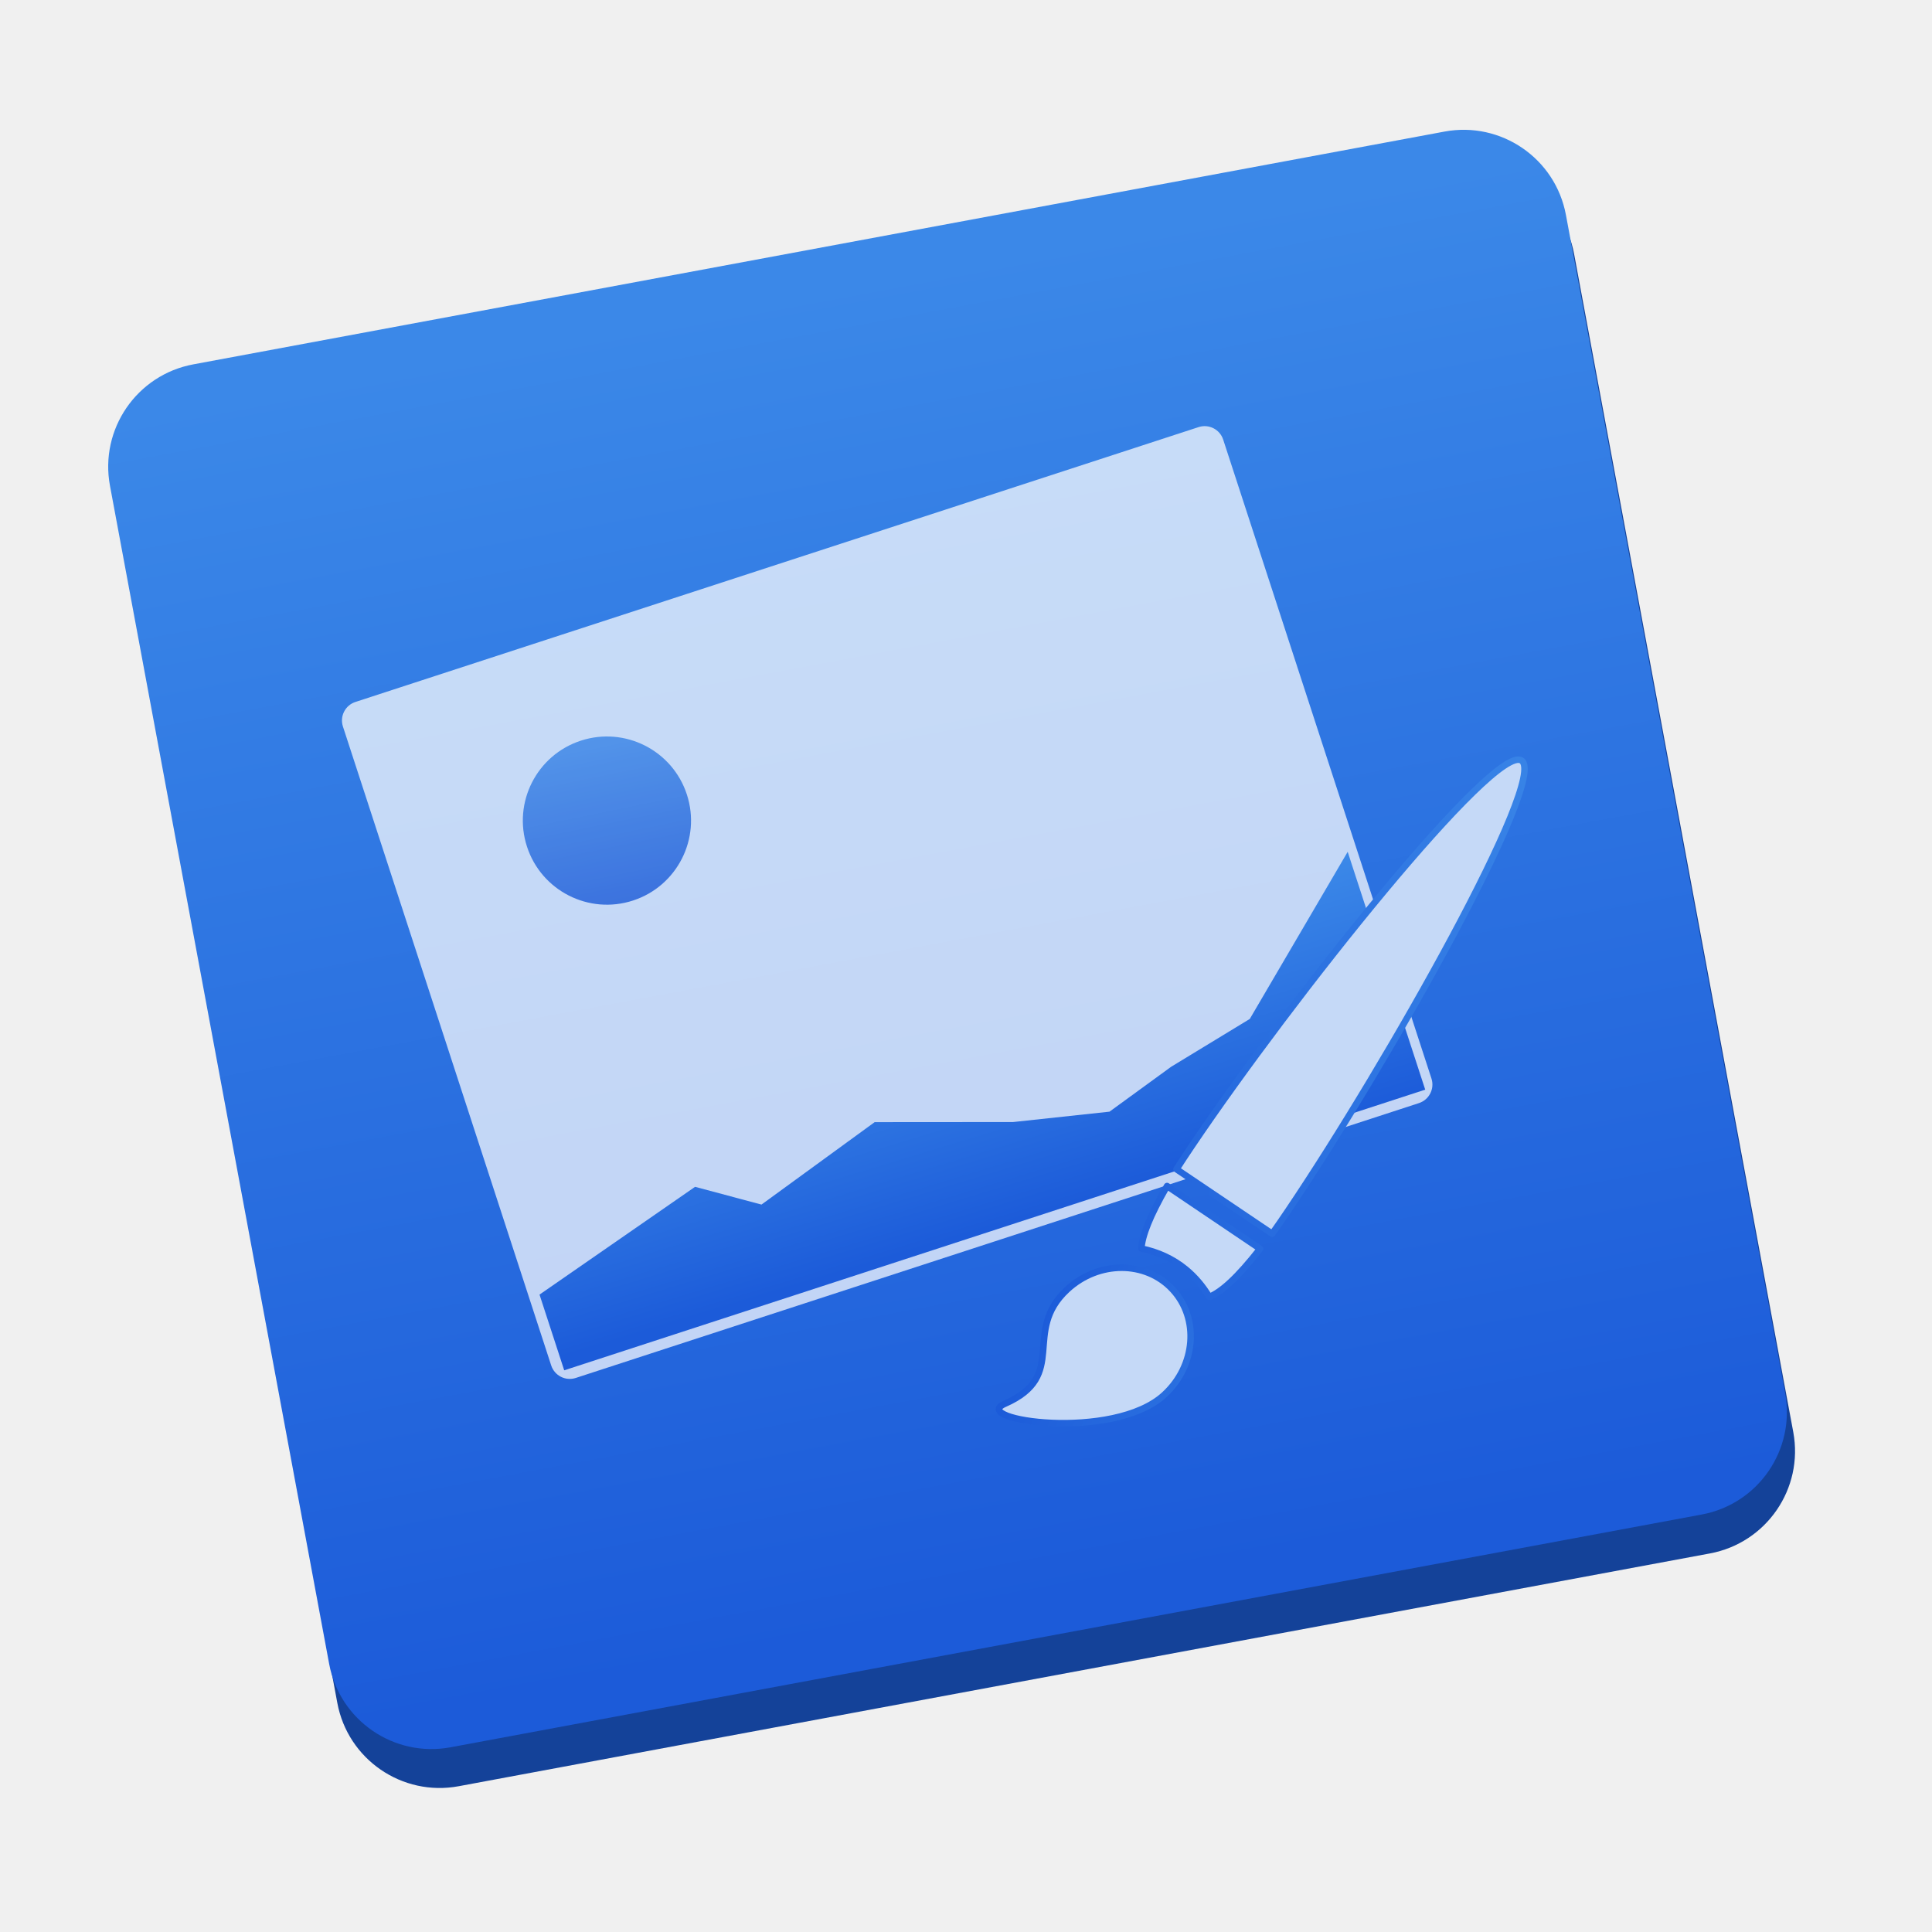
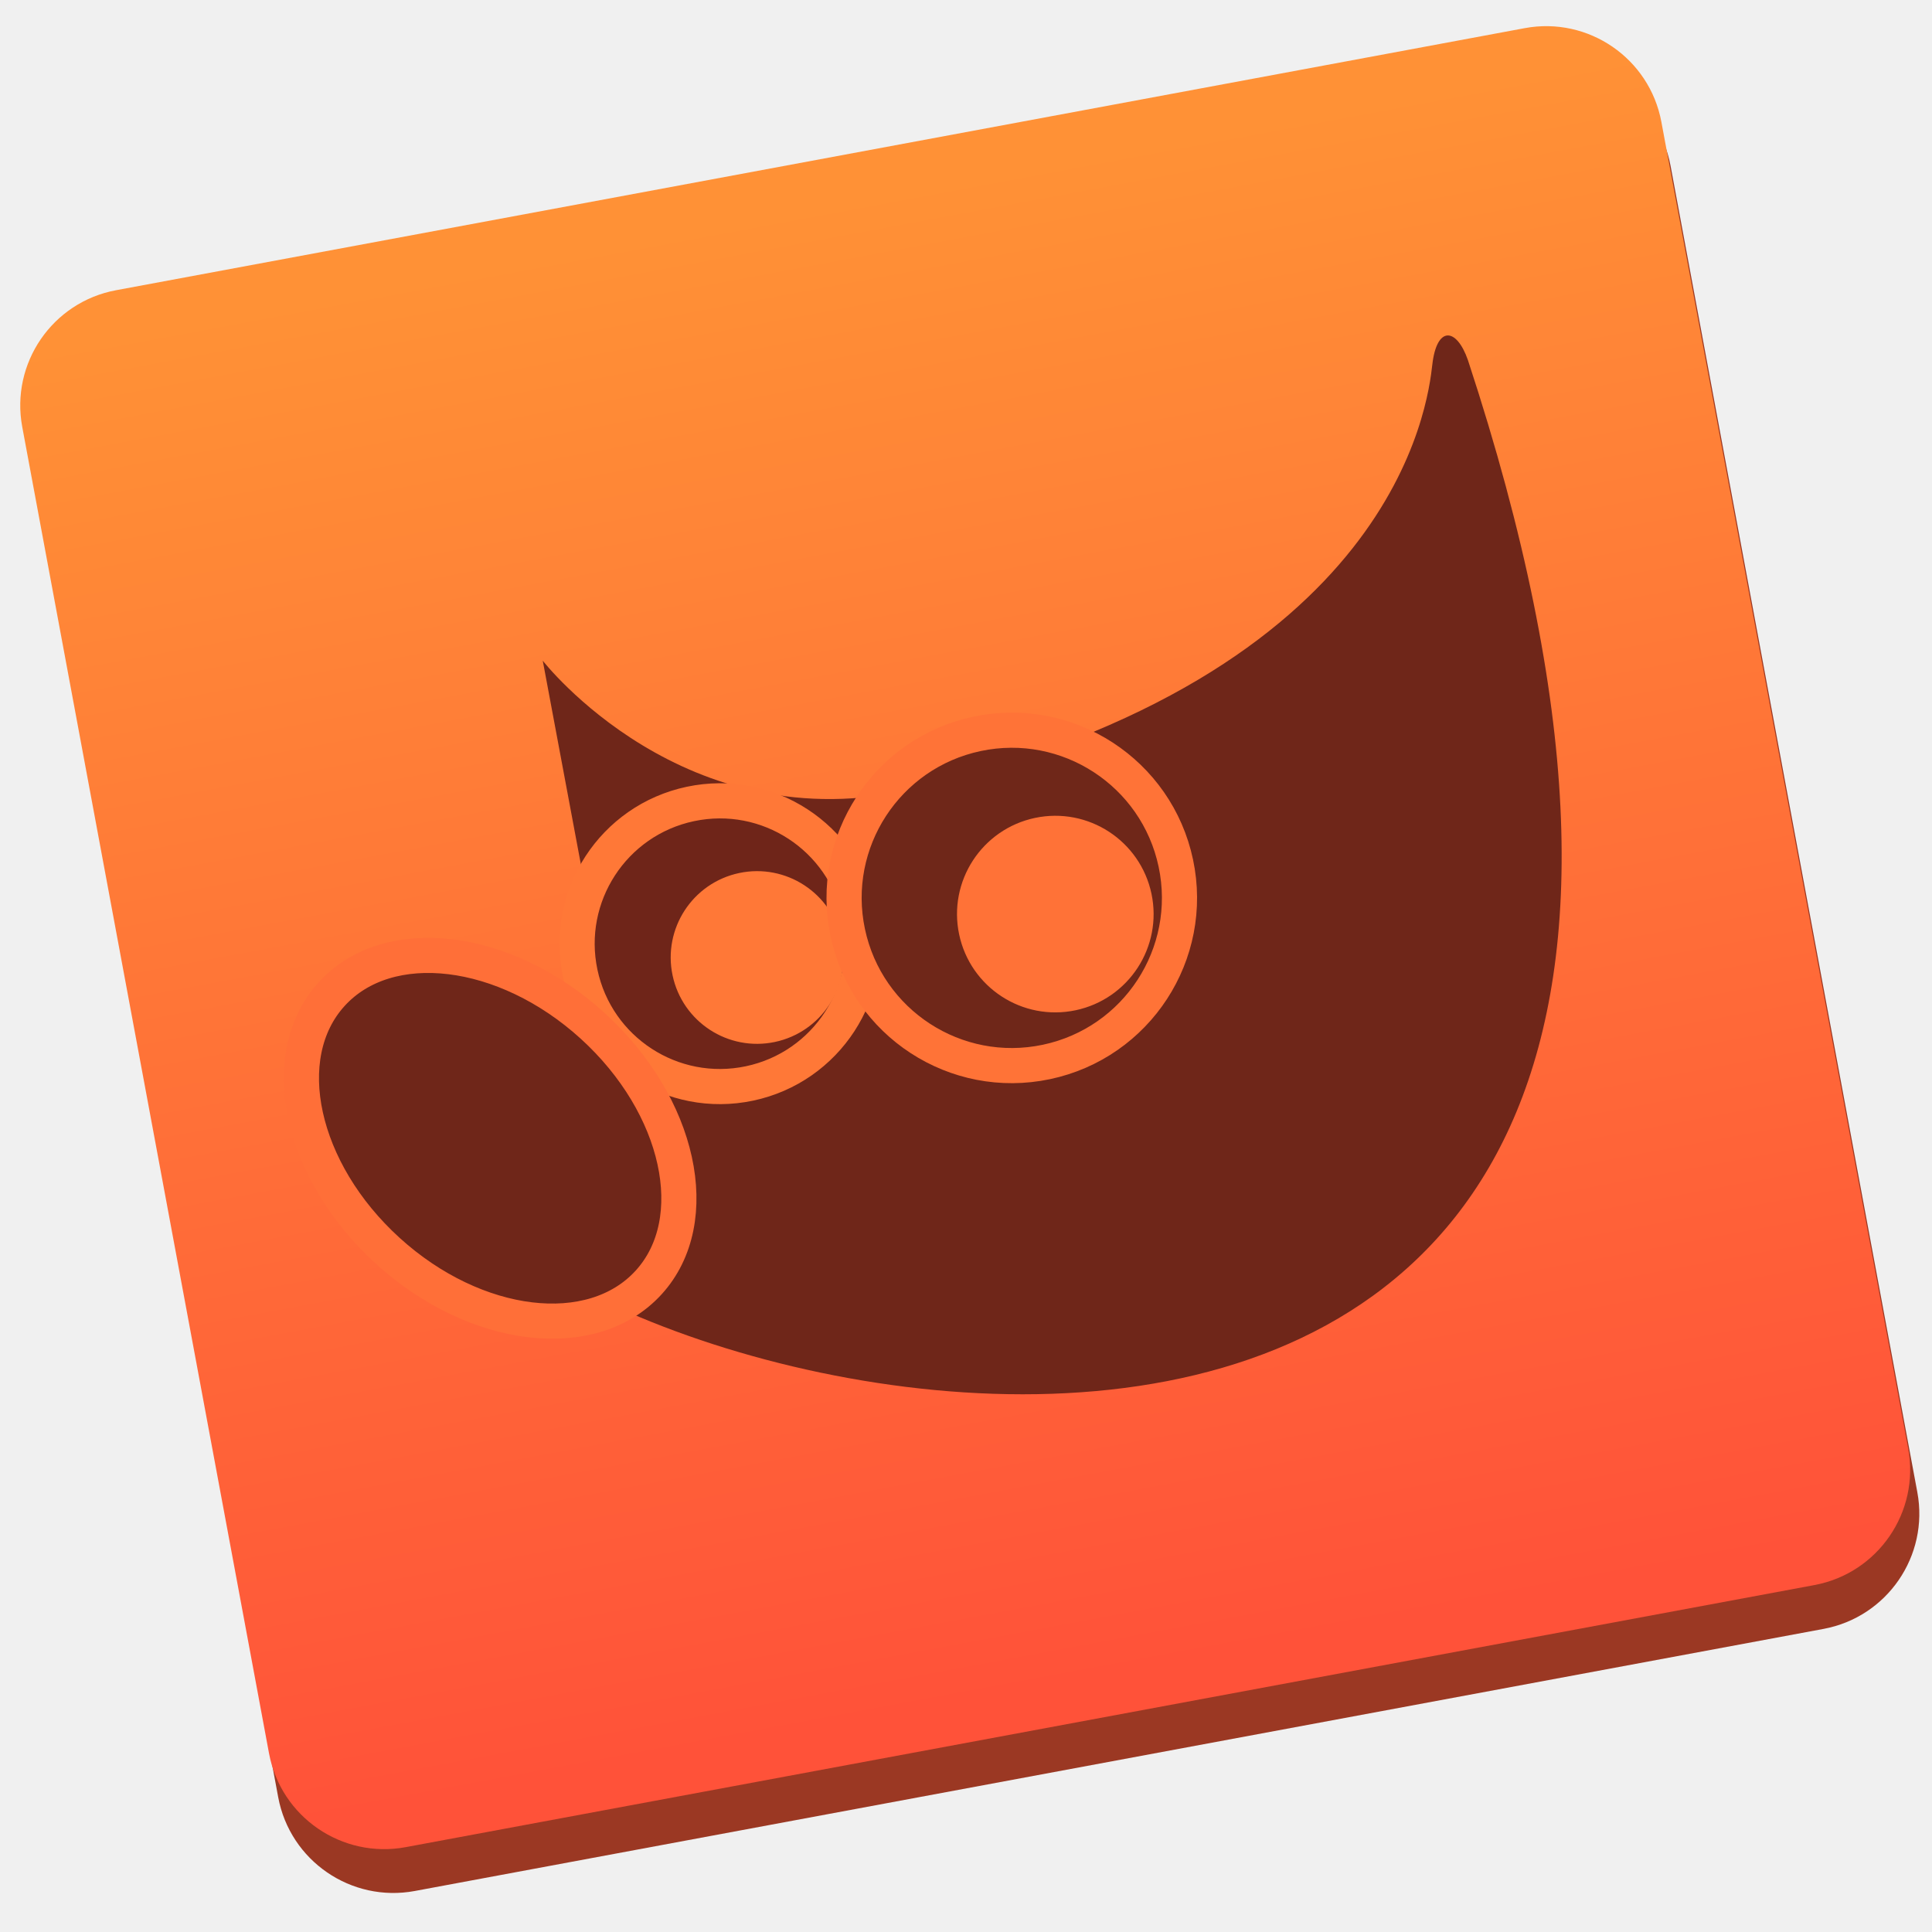
- <svg xmlns="http://www.w3.org/2000/svg" xmlns:xlink="http://www.w3.org/1999/xlink" width="48" height="48" id="svg5453" version="1.1">
+ <svg xmlns="http://www.w3.org/2000/svg" xmlns:ns2="http://www.openswatchbook.org/uri/2009/osb" xmlns:xlink="http://www.w3.org/1999/xlink" width="48" height="48" id="svg5453" version="1.1">
  <defs id="defs5455">
-     <linearGradient id="linearGradient4226">
-       <stop id="stop4228" offset="0" style="stop-color:#1c5bd9;stop-opacity:1" />
-       <stop id="stop4230" offset="1" style="stop-color:#3b88e8;stop-opacity:1" />
-     </linearGradient>
    <linearGradient id="linearGradient5002">
      <stop id="stop5004" offset="0" style="stop-color:#2e5d89;stop-opacity:1" />
      <stop id="stop5006" offset="1" style="stop-color:#1b92f4;stop-opacity:1" />
    </linearGradient>
    <linearGradient id="linearGradient4328">
      <stop style="stop-color:#bec900;stop-opacity:1" offset="0" id="stop4330" />
      <stop id="stop4332" offset="0.312" style="stop-color:#9ec80a;stop-opacity:1" />
      <stop style="stop-color:#71b93d;stop-opacity:1" offset="0.562" id="stop4334" />
      <stop id="stop4336" offset="0.75" style="stop-color:#35a48f;stop-opacity:1" />
      <stop style="stop-color:#018fca;stop-opacity:1" offset="1" id="stop4338-3" />
    </linearGradient>
    <linearGradient id="linearGradient4316">
      <stop id="stop4318" offset="0" style="stop-color:#c1cc00;stop-opacity:1" />
      <stop style="stop-color:#dfcd00;stop-opacity:1" offset="0.312" id="stop4320" />
      <stop id="stop4322" offset="0.562" style="stop-color:#f0cc00;stop-opacity:1" />
      <stop style="stop-color:#fd8c08;stop-opacity:1" offset="0.75" id="stop4324" />
      <stop id="stop4326" offset="1" style="stop-color:#f25c13;stop-opacity:1" />
    </linearGradient>
    <linearGradient id="linearGradient4300">
      <stop style="stop-color:#e51561;stop-opacity:1" offset="0" id="stop4302" />
      <stop id="stop4304-4" offset="0.312" style="stop-color:#e4156c;stop-opacity:1" />
      <stop style="stop-color:#e71e2c;stop-opacity:1" offset="0.562" id="stop4306" />
      <stop id="stop4308" offset="0.75" style="stop-color:#e8301e;stop-opacity:1" />
      <stop style="stop-color:#e6320e;stop-opacity:1" offset="1" id="stop4310-7" />
    </linearGradient>
    <linearGradient id="linearGradient4288">
      <stop id="stop4290" offset="0" style="stop-color:#e81877;stop-opacity:1" />
      <stop style="stop-color:#dd1d8c;stop-opacity:1" offset="0.312" id="stop4294" />
      <stop id="stop4296" offset="0.562" style="stop-color:#6d57b1;stop-opacity:1" />
      <stop style="stop-color:#2a78c1;stop-opacity:1" offset="0.75" id="stop4298-8" />
      <stop id="stop4292" offset="1" style="stop-color:#018dcb;stop-opacity:1" />
    </linearGradient>
    <linearGradient id="linearGradient4271">
      <stop style="stop-color:#2a2c2f;stop-opacity:1" offset="0" id="stop4273" />
      <stop style="stop-color:#424649;stop-opacity:1" offset="1" id="stop4275-9" />
    </linearGradient>
    <clipPath clipPathUnits="userSpaceOnUse" id="clipPath4528">
      <rect ry="16" y="8" x="8" height="32" width="32" id="rect4530" style="opacity:1;fill:url(#linearGradient4532);fill-opacity:1;stroke:none;stroke-width:2.8;stroke-miterlimit:4;stroke-dasharray:none;stroke-opacity:0.55" />
    </clipPath>
    <linearGradient xlink:href="#linearGradient4271" id="linearGradient4532" gradientUnits="userSpaceOnUse" gradientTransform="matrix(0.8,0,0,0.8,-302.8571,-395.0384)" x1="409.571" y1="543.798" x2="409.571" y2="503.798" />
    <clipPath clipPathUnits="userSpaceOnUse" id="clipPath4534">
      <rect ry="16" y="8" x="8" height="32" width="32" id="rect4536" style="opacity:1;fill:url(#linearGradient4532);fill-opacity:1;stroke:none;stroke-width:2.8;stroke-miterlimit:4;stroke-dasharray:none;stroke-opacity:0.55" />
    </clipPath>
    <clipPath clipPathUnits="userSpaceOnUse" id="clipPath4544">
      <rect ry="16" y="507.798" x="392.571" height="32" width="32" id="rect4546" style="opacity:1;fill:url(#linearGradient4548);fill-opacity:1;stroke:none;stroke-width:2.8;stroke-miterlimit:4;stroke-dasharray:none;stroke-opacity:0.55" />
    </clipPath>
    <linearGradient xlink:href="#linearGradient4271" id="linearGradient4548" gradientUnits="userSpaceOnUse" gradientTransform="matrix(0.8,0,0,0.8,81.71431,104.7596)" x1="409.571" y1="543.798" x2="409.571" y2="503.798" />
    <clipPath clipPathUnits="userSpaceOnUse" id="clipPath4550">
      <rect ry="16" y="507.798" x="392.571" height="32" width="32" id="rect4552" style="opacity:1;fill:url(#linearGradient4548);fill-opacity:1;stroke:none;stroke-width:2.8;stroke-miterlimit:4;stroke-dasharray:none;stroke-opacity:0.55" />
    </clipPath>
    <clipPath clipPathUnits="userSpaceOnUse" id="clipPath4562">
      <rect ry="16" y="507.798" x="392.571" height="32" width="32" id="rect4564" style="opacity:1;fill:url(#linearGradient4548);fill-opacity:1;stroke:none;stroke-width:2.8;stroke-miterlimit:4;stroke-dasharray:none;stroke-opacity:0.55" />
    </clipPath>
    <clipPath clipPathUnits="userSpaceOnUse" id="clipPath4568">
      <rect ry="16" y="507.798" x="392.571" height="32" width="32" id="rect4570" style="opacity:1;fill:url(#linearGradient4548);fill-opacity:1;stroke:none;stroke-width:2.8;stroke-miterlimit:4;stroke-dasharray:none;stroke-opacity:0.55" />
    </clipPath>
    <clipPath clipPathUnits="userSpaceOnUse" id="clipPath4578">
      <rect ry="16" y="507.798" x="392.571" height="32" width="32" id="rect4580" style="opacity:1;fill:url(#linearGradient4548);fill-opacity:1;stroke:none;stroke-width:2.8;stroke-miterlimit:4;stroke-dasharray:none;stroke-opacity:0.55" />
    </clipPath>
    <clipPath clipPathUnits="userSpaceOnUse" id="clipPath4584">
      <rect ry="16" y="507.798" x="392.571" height="32" width="32" id="rect4586" style="opacity:1;fill:url(#linearGradient4548);fill-opacity:1;stroke:none;stroke-width:2.8;stroke-miterlimit:4;stroke-dasharray:none;stroke-opacity:0.55" />
    </clipPath>
    <linearGradient id="linearGradient4303">
      <stop style="stop-color:#989a9b;stop-opacity:1" offset="0" id="stop4305" />
      <stop style="stop-color:#f6f6f7;stop-opacity:1" offset="1" id="stop4307" />
    </linearGradient>
    <linearGradient gradientUnits="userSpaceOnUse" y2="8" x2="24" y1="24" x1="8" id="linearGradient4415" xlink:href="#linearGradient4288" />
    <linearGradient gradientTransform="matrix(1,0,0,-1,384.5714,547.798)" y2="8" x2="24" y1="24" x1="8" gradientUnits="userSpaceOnUse" id="linearGradient4417" xlink:href="#linearGradient4300" />
    <linearGradient gradientTransform="matrix(-1,0,0,1,432.5714,499.798)" y2="8" x2="24" y1="24" x1="8" gradientUnits="userSpaceOnUse" id="linearGradient4419" xlink:href="#linearGradient4328" />
    <linearGradient y2="8" x2="24" y1="24" x1="8" gradientTransform="matrix(-1,0,0,-1,432.5714,547.798)" gradientUnits="userSpaceOnUse" id="linearGradient4421" xlink:href="#linearGradient4316" />
    <linearGradient gradientTransform="matrix(0.3499998,0,0,0.3499998,265.5715,-707.1272)" y2="503.798" x2="409.571" y1="543.798" x1="409.571" gradientUnits="userSpaceOnUse" id="linearGradient4423" xlink:href="#linearGradient4271" />
    <clipPath id="clipPath4528-1" clipPathUnits="userSpaceOnUse">
      <rect style="opacity:1;fill:url(#linearGradient4532);fill-opacity:1;stroke:none;stroke-width:2.8;stroke-miterlimit:4;stroke-dasharray:none;stroke-opacity:0.55" id="rect4530-7" width="32" height="32" x="8" y="8" ry="16" />
    </clipPath>
    <clipPath id="clipPath4534-1" clipPathUnits="userSpaceOnUse">
      <rect style="opacity:1;fill:url(#linearGradient4532);fill-opacity:1;stroke:none;stroke-width:2.8;stroke-miterlimit:4;stroke-dasharray:none;stroke-opacity:0.55" id="rect4536-8" width="32" height="32" x="8" y="8" ry="16" />
    </clipPath>
    <clipPath id="clipPath4544-1" clipPathUnits="userSpaceOnUse">
      <rect style="opacity:1;fill:url(#linearGradient4548);fill-opacity:1;stroke:none;stroke-width:2.8;stroke-miterlimit:4;stroke-dasharray:none;stroke-opacity:0.55" id="rect4546-1" width="32" height="32" x="392.571" y="507.798" ry="16" />
    </clipPath>
    <clipPath id="clipPath4550-4" clipPathUnits="userSpaceOnUse">
      <rect style="opacity:1;fill:url(#linearGradient4548);fill-opacity:1;stroke:none;stroke-width:2.8;stroke-miterlimit:4;stroke-dasharray:none;stroke-opacity:0.55" id="rect4552-1" width="32" height="32" x="392.571" y="507.798" ry="16" />
    </clipPath>
    <clipPath id="clipPath4562-8" clipPathUnits="userSpaceOnUse">
      <rect style="opacity:1;fill:url(#linearGradient4548);fill-opacity:1;stroke:none;stroke-width:2.8;stroke-miterlimit:4;stroke-dasharray:none;stroke-opacity:0.55" id="rect4564-8" width="32" height="32" x="392.571" y="507.798" ry="16" />
    </clipPath>
    <clipPath id="clipPath4568-4" clipPathUnits="userSpaceOnUse">
      <rect style="opacity:1;fill:url(#linearGradient4548);fill-opacity:1;stroke:none;stroke-width:2.8;stroke-miterlimit:4;stroke-dasharray:none;stroke-opacity:0.55" id="rect4570-1" width="32" height="32" x="392.571" y="507.798" ry="16" />
    </clipPath>
    <clipPath id="clipPath4578-8" clipPathUnits="userSpaceOnUse">
      <rect style="opacity:1;fill:url(#linearGradient4548);fill-opacity:1;stroke:none;stroke-width:2.8;stroke-miterlimit:4;stroke-dasharray:none;stroke-opacity:0.55" id="rect4580-7" width="32" height="32" x="392.571" y="507.798" ry="16" />
    </clipPath>
    <clipPath id="clipPath4584-9" clipPathUnits="userSpaceOnUse">
      <rect style="opacity:1;fill:url(#linearGradient4548);fill-opacity:1;stroke:none;stroke-width:2.8;stroke-miterlimit:4;stroke-dasharray:none;stroke-opacity:0.55" id="rect4586-2" width="32" height="32" x="392.571" y="507.798" ry="16" />
    </clipPath>
    <linearGradient gradientTransform="matrix(2,0,0,2,-408.5714,-523.798)" gradientUnits="userSpaceOnUse" y2="522.798" x2="408.571" y1="524.798" x1="408.571" id="linearGradient4472" xlink:href="#linearGradient4303" />
    <clipPath id="clipPath4528-8" clipPathUnits="userSpaceOnUse">
      <rect style="opacity:1;fill:url(#linearGradient4532);fill-opacity:1;stroke:none;stroke-width:2.8;stroke-miterlimit:4;stroke-dasharray:none;stroke-opacity:0.55" id="rect4530-3" width="32" height="32" x="8" y="8" ry="16" />
    </clipPath>
    <clipPath id="clipPath4534-4" clipPathUnits="userSpaceOnUse">
      <rect style="opacity:1;fill:url(#linearGradient4532);fill-opacity:1;stroke:none;stroke-width:2.8;stroke-miterlimit:4;stroke-dasharray:none;stroke-opacity:0.55" id="rect4536-2" width="32" height="32" x="8" y="8" ry="16" />
    </clipPath>
    <clipPath id="clipPath4544-18" clipPathUnits="userSpaceOnUse">
      <rect style="opacity:1;fill:url(#linearGradient4548);fill-opacity:1;stroke:none;stroke-width:2.8;stroke-miterlimit:4;stroke-dasharray:none;stroke-opacity:0.55" id="rect4546-5" width="32" height="32" x="392.571" y="507.798" ry="16" />
    </clipPath>
    <clipPath id="clipPath4550-3" clipPathUnits="userSpaceOnUse">
      <rect style="opacity:1;fill:url(#linearGradient4548);fill-opacity:1;stroke:none;stroke-width:2.8;stroke-miterlimit:4;stroke-dasharray:none;stroke-opacity:0.55" id="rect4552-4" width="32" height="32" x="392.571" y="507.798" ry="16" />
    </clipPath>
    <clipPath id="clipPath4562-1" clipPathUnits="userSpaceOnUse">
      <rect style="opacity:1;fill:url(#linearGradient4548);fill-opacity:1;stroke:none;stroke-width:2.8;stroke-miterlimit:4;stroke-dasharray:none;stroke-opacity:0.55" id="rect4564-3" width="32" height="32" x="392.571" y="507.798" ry="16" />
    </clipPath>
    <clipPath id="clipPath4568-1" clipPathUnits="userSpaceOnUse">
      <rect style="opacity:1;fill:url(#linearGradient4548);fill-opacity:1;stroke:none;stroke-width:2.8;stroke-miterlimit:4;stroke-dasharray:none;stroke-opacity:0.55" id="rect4570-4" width="32" height="32" x="392.571" y="507.798" ry="16" />
    </clipPath>
    <clipPath id="clipPath4578-5" clipPathUnits="userSpaceOnUse">
      <rect style="opacity:1;fill:url(#linearGradient4548);fill-opacity:1;stroke:none;stroke-width:2.8;stroke-miterlimit:4;stroke-dasharray:none;stroke-opacity:0.55" id="rect4580-5" width="32" height="32" x="392.571" y="507.798" ry="16" />
    </clipPath>
    <clipPath id="clipPath4584-0" clipPathUnits="userSpaceOnUse">
      <rect style="opacity:1;fill:url(#linearGradient4548);fill-opacity:1;stroke:none;stroke-width:2.8;stroke-miterlimit:4;stroke-dasharray:none;stroke-opacity:0.55" id="rect4586-4" width="32" height="32" x="392.571" y="507.798" ry="16" />
    </clipPath>
    <clipPath clipPathUnits="userSpaceOnUse" id="clipPath4528-1-9">
      <rect ry="16" y="8" x="8" height="32" width="32" id="rect4530-7-8" style="opacity:1;fill:url(#linearGradient4532);fill-opacity:1;stroke:none;stroke-width:2.8;stroke-miterlimit:4;stroke-dasharray:none;stroke-opacity:0.55" />
    </clipPath>
    <clipPath clipPathUnits="userSpaceOnUse" id="clipPath4534-1-8">
      <rect ry="16" y="8" x="8" height="32" width="32" id="rect4536-8-3" style="opacity:1;fill:url(#linearGradient4532);fill-opacity:1;stroke:none;stroke-width:2.8;stroke-miterlimit:4;stroke-dasharray:none;stroke-opacity:0.55" />
    </clipPath>
    <clipPath clipPathUnits="userSpaceOnUse" id="clipPath4544-1-1">
      <rect ry="16" y="507.798" x="392.571" height="32" width="32" id="rect4546-1-0" style="opacity:1;fill:url(#linearGradient4548);fill-opacity:1;stroke:none;stroke-width:2.8;stroke-miterlimit:4;stroke-dasharray:none;stroke-opacity:0.55" />
    </clipPath>
    <clipPath clipPathUnits="userSpaceOnUse" id="clipPath4550-4-2">
      <rect ry="16" y="507.798" x="392.571" height="32" width="32" id="rect4552-1-3" style="opacity:1;fill:url(#linearGradient4548);fill-opacity:1;stroke:none;stroke-width:2.8;stroke-miterlimit:4;stroke-dasharray:none;stroke-opacity:0.55" />
    </clipPath>
    <clipPath clipPathUnits="userSpaceOnUse" id="clipPath4562-8-2">
      <rect ry="16" y="507.798" x="392.571" height="32" width="32" id="rect4564-8-0" style="opacity:1;fill:url(#linearGradient4548);fill-opacity:1;stroke:none;stroke-width:2.8;stroke-miterlimit:4;stroke-dasharray:none;stroke-opacity:0.55" />
    </clipPath>
    <clipPath clipPathUnits="userSpaceOnUse" id="clipPath4568-4-0">
      <rect ry="16" y="507.798" x="392.571" height="32" width="32" id="rect4570-1-3" style="opacity:1;fill:url(#linearGradient4548);fill-opacity:1;stroke:none;stroke-width:2.8;stroke-miterlimit:4;stroke-dasharray:none;stroke-opacity:0.55" />
    </clipPath>
    <clipPath clipPathUnits="userSpaceOnUse" id="clipPath4578-8-9">
      <rect ry="16" y="507.798" x="392.571" height="32" width="32" id="rect4580-7-3" style="opacity:1;fill:url(#linearGradient4548);fill-opacity:1;stroke:none;stroke-width:2.8;stroke-miterlimit:4;stroke-dasharray:none;stroke-opacity:0.55" />
    </clipPath>
    <clipPath clipPathUnits="userSpaceOnUse" id="clipPath4584-9-8">
      <rect ry="16" y="507.798" x="392.571" height="32" width="32" id="rect4586-2-1" style="opacity:1;fill:url(#linearGradient4548);fill-opacity:1;stroke:none;stroke-width:2.8;stroke-miterlimit:4;stroke-dasharray:none;stroke-opacity:0.55" />
    </clipPath>
    <linearGradient gradientTransform="matrix(1.181818,0,0,1.181818,-74.28571,-95.73208)" xlink:href="#linearGradient5002" id="linearGradient4352-93" gradientUnits="userSpaceOnUse" x1="400.571" y1="512.798" x2="415.571" y2="527.798" />
    <linearGradient gradientTransform="translate(79,3.656239)" xlink:href="#linearGradient5002" id="linearGradient4352-6" gradientUnits="userSpaceOnUse" x1="400.571" y1="512.798" x2="415.571" y2="527.798" />
    <linearGradient y2="527.798" x2="415.571" y1="512.798" x1="400.571" gradientUnits="userSpaceOnUse" id="linearGradient4352-5" xlink:href="#linearGradient5002" gradientTransform="matrix(1.181818,0,0,1.181818,6.714285,-89.23598)" />
    <linearGradient y2="527.798" x2="415.571" y1="512.798" x1="400.571" gradientUnits="userSpaceOnUse" id="linearGradient4352-9" xlink:href="#linearGradient5002" gradientTransform="matrix(1.181818,0,0,1.181818,3.714275,-96.23596)" />
    <clipPath id="clipPath4528-80" clipPathUnits="userSpaceOnUse">
      <rect style="opacity:1;fill:url(#linearGradient4532);fill-opacity:1;stroke:none;stroke-width:2.8;stroke-miterlimit:4;stroke-dasharray:none;stroke-opacity:0.55" id="rect4530-76" width="32" height="32" x="8" y="8" ry="16" />
    </clipPath>
    <clipPath id="clipPath4534-17" clipPathUnits="userSpaceOnUse">
      <rect style="opacity:1;fill:url(#linearGradient4532);fill-opacity:1;stroke:none;stroke-width:2.8;stroke-miterlimit:4;stroke-dasharray:none;stroke-opacity:0.55" id="rect4536-3" width="32" height="32" x="8" y="8" ry="16" />
    </clipPath>
    <clipPath id="clipPath4544-4" clipPathUnits="userSpaceOnUse">
      <rect style="opacity:1;fill:url(#linearGradient4548);fill-opacity:1;stroke:none;stroke-width:2.8;stroke-miterlimit:4;stroke-dasharray:none;stroke-opacity:0.55" id="rect4546-6" width="32" height="32" x="392.571" y="507.798" ry="16" />
    </clipPath>
    <clipPath id="clipPath4550-0" clipPathUnits="userSpaceOnUse">
      <rect style="opacity:1;fill:url(#linearGradient4548);fill-opacity:1;stroke:none;stroke-width:2.8;stroke-miterlimit:4;stroke-dasharray:none;stroke-opacity:0.55" id="rect4552-8" width="32" height="32" x="392.571" y="507.798" ry="16" />
    </clipPath>
    <clipPath id="clipPath4562-80" clipPathUnits="userSpaceOnUse">
      <rect style="opacity:1;fill:url(#linearGradient4548);fill-opacity:1;stroke:none;stroke-width:2.8;stroke-miterlimit:4;stroke-dasharray:none;stroke-opacity:0.55" id="rect4564-5" width="32" height="32" x="392.571" y="507.798" ry="16" />
    </clipPath>
    <clipPath id="clipPath4568-9" clipPathUnits="userSpaceOnUse">
      <rect style="opacity:1;fill:url(#linearGradient4548);fill-opacity:1;stroke:none;stroke-width:2.8;stroke-miterlimit:4;stroke-dasharray:none;stroke-opacity:0.55" id="rect4570-3" width="32" height="32" x="392.571" y="507.798" ry="16" />
    </clipPath>
    <clipPath id="clipPath4578-0" clipPathUnits="userSpaceOnUse">
      <rect style="opacity:1;fill:url(#linearGradient4548);fill-opacity:1;stroke:none;stroke-width:2.8;stroke-miterlimit:4;stroke-dasharray:none;stroke-opacity:0.55" id="rect4580-77" width="32" height="32" x="392.571" y="507.798" ry="16" />
    </clipPath>
    <clipPath id="clipPath4584-1" clipPathUnits="userSpaceOnUse">
      <rect style="opacity:1;fill:url(#linearGradient4548);fill-opacity:1;stroke:none;stroke-width:2.8;stroke-miterlimit:4;stroke-dasharray:none;stroke-opacity:0.55" id="rect4586-5" width="32" height="32" x="392.571" y="507.798" ry="16" />
    </clipPath>
    <clipPath clipPathUnits="userSpaceOnUse" id="clipPath4528-1-4">
      <rect ry="16" y="8" x="8" height="32" width="32" id="rect4530-7-2" style="opacity:1;fill:url(#linearGradient4532);fill-opacity:1;stroke:none;stroke-width:2.8;stroke-miterlimit:4;stroke-dasharray:none;stroke-opacity:0.55" />
    </clipPath>
    <clipPath clipPathUnits="userSpaceOnUse" id="clipPath4534-1-5">
      <rect ry="16" y="8" x="8" height="32" width="32" id="rect4536-8-6" style="opacity:1;fill:url(#linearGradient4532);fill-opacity:1;stroke:none;stroke-width:2.8;stroke-miterlimit:4;stroke-dasharray:none;stroke-opacity:0.55" />
    </clipPath>
    <clipPath clipPathUnits="userSpaceOnUse" id="clipPath4544-1-6">
      <rect ry="16" y="507.798" x="392.571" height="32" width="32" id="rect4546-1-5" style="opacity:1;fill:url(#linearGradient4548);fill-opacity:1;stroke:none;stroke-width:2.8;stroke-miterlimit:4;stroke-dasharray:none;stroke-opacity:0.55" />
    </clipPath>
    <clipPath clipPathUnits="userSpaceOnUse" id="clipPath4550-4-7">
      <rect ry="16" y="507.798" x="392.571" height="32" width="32" id="rect4552-1-1" style="opacity:1;fill:url(#linearGradient4548);fill-opacity:1;stroke:none;stroke-width:2.8;stroke-miterlimit:4;stroke-dasharray:none;stroke-opacity:0.55" />
    </clipPath>
    <clipPath clipPathUnits="userSpaceOnUse" id="clipPath4562-8-5">
      <rect ry="16" y="507.798" x="392.571" height="32" width="32" id="rect4564-8-7" style="opacity:1;fill:url(#linearGradient4548);fill-opacity:1;stroke:none;stroke-width:2.8;stroke-miterlimit:4;stroke-dasharray:none;stroke-opacity:0.55" />
    </clipPath>
    <clipPath clipPathUnits="userSpaceOnUse" id="clipPath4568-4-8">
      <rect ry="16" y="507.798" x="392.571" height="32" width="32" id="rect4570-1-2" style="opacity:1;fill:url(#linearGradient4548);fill-opacity:1;stroke:none;stroke-width:2.8;stroke-miterlimit:4;stroke-dasharray:none;stroke-opacity:0.55" />
    </clipPath>
    <clipPath clipPathUnits="userSpaceOnUse" id="clipPath4578-8-8">
      <rect ry="16" y="507.798" x="392.571" height="32" width="32" id="rect4580-7-5" style="opacity:1;fill:url(#linearGradient4548);fill-opacity:1;stroke:none;stroke-width:2.8;stroke-miterlimit:4;stroke-dasharray:none;stroke-opacity:0.55" />
    </clipPath>
    <clipPath clipPathUnits="userSpaceOnUse" id="clipPath4584-9-7">
      <rect ry="16" y="507.798" x="392.571" height="32" width="32" id="rect4586-2-4" style="opacity:1;fill:url(#linearGradient4548);fill-opacity:1;stroke:none;stroke-width:2.8;stroke-miterlimit:4;stroke-dasharray:none;stroke-opacity:0.55" />
    </clipPath>
-     <linearGradient xlink:href="#linearGradient4226" id="linearGradient4981" x1="563.98" y1="276.838" x2="563.98" y2="225.619" gradientUnits="userSpaceOnUse" gradientTransform="matrix(1.081359,0,0,1.02712,12.84413,-9.14119)" />
-     <linearGradient gradientTransform="matrix(0.8577969,0,0,0.8577969,73.74821,66.33404)" xlink:href="#linearGradient4226" id="linearGradient4512" x1="542.834" y1="484.294" x2="543.255" y2="463.625" gradientUnits="userSpaceOnUse" />
-     <linearGradient xlink:href="#linearGradient4226" id="linearGradient4504" x1="516.864" y1="446.706" x2="518.544" y2="431.85" gradientUnits="userSpaceOnUse" gradientTransform="matrix(0.8577969,0,0,0.8577969,77.90853,68.27004)" />
-     <linearGradient xlink:href="#linearGradient4226" id="linearGradient4634" x1="62.456" y1="17.201" x2="513.764" y2="17.201" gradientUnits="userSpaceOnUse" />
-     <linearGradient xlink:href="#linearGradient4226" id="linearGradient4638" gradientUnits="userSpaceOnUse" x1="62.456" y1="17.201" x2="513.764" y2="17.201" gradientTransform="matrix(0.5251023,0.2074446,-0.2074446,0.5251023,938.7908,-488.6887)" />
-     <linearGradient xlink:href="#linearGradient4226" id="linearGradient4658" gradientUnits="userSpaceOnUse" x1="62.456" y1="17.201" x2="513.764" y2="17.201" />
-     <linearGradient xlink:href="#linearGradient4226" id="linearGradient4652" gradientUnits="userSpaceOnUse" x1="62.456" y1="17.201" x2="513.764" y2="17.201" />
-     <linearGradient xlink:href="#linearGradient4226" id="linearGradient4654" gradientUnits="userSpaceOnUse" x1="62.456" y1="17.201" x2="513.764" y2="17.201" gradientTransform="translate(-7.043366,7.043366)" />
+     <linearGradient xlink:href="#linearGradient4531" id="linearGradient4981" x1="563.98" y1="276.838" x2="563.98" y2="225.619" gradientUnits="userSpaceOnUse" gradientTransform="matrix(1.081359,0,0,1.02712,12.84413,-9.14119)" />
+     <linearGradient id="linearGradient4531">
+       <stop style="stop-color:#ff5239;stop-opacity:1" offset="0" id="stop4533" />
+       <stop style="stop-color:#ff9136;stop-opacity:1" offset="1" id="stop4535" />
+     </linearGradient>
+     <linearGradient id="linearGradient4207" ns2:paint="gradient">
+       <stop style="stop-color:#3498db;stop-opacity:1;" offset="0" id="stop3371" />
+       <stop style="stop-color:#3498db;stop-opacity:0;" offset="1" id="stop3373" />
+     </linearGradient>
  </defs>
  <g id="layer1" transform="translate(-384.5714,-499.798)">
    <g id="layer1-6" transform="translate(-96.07575,65.64553)">
      <g transform="translate(-14.77019,-28.66037)" id="layer1-7">
        <g transform="translate(-112.4043,1.869831)" id="layer1-8" style="stroke:none">
          <path d="" cx="408.571" cy="519.798" r="10" style="opacity:1;fill:url(#linearGradient4352-93);fill-opacity:1;stroke:none;stroke-width:2;stroke-linecap:round;stroke-linejoin:round;stroke-miterlimit:4;stroke-dasharray:none;stroke-opacity:1" id="circle4309-6" />
          <path d="" cx="408.571" cy="519.798" r="10" style="opacity:1;fill:url(#linearGradient4352-6);fill-opacity:1;stroke:none;stroke-width:2;stroke-linecap:round;stroke-linejoin:round;stroke-miterlimit:4;stroke-dasharray:none;stroke-opacity:1" id="circle4309-6-0" />
          <path d="" cx="408.571" cy="519.798" r="10" style="opacity:1;fill:url(#linearGradient4352-5);fill-opacity:1;stroke:none;stroke-width:2;stroke-linecap:round;stroke-linejoin:round;stroke-miterlimit:4;stroke-dasharray:none;stroke-opacity:1" id="circle4309-6-7" />
          <path d="" cx="408.571" cy="519.798" r="10" style="opacity:1;fill:url(#linearGradient4352-9);fill-opacity:1;stroke:none;stroke-width:2;stroke-linecap:round;stroke-linejoin:round;stroke-miterlimit:4;stroke-dasharray:none;stroke-opacity:1" id="circle4309-6-4" />
          <g id="g4674" transform="matrix(0.6332648,-0.2581734,0.2581734,0.6332648,164.2438,287.8822)">
            <g id="g4692" transform="translate(2.166241,0.8831469)">
              <g id="g4823" transform="matrix(0.8564841,0,0,0.8564841,111.4314,124.2431)">
                <g id="g5139" transform="matrix(1.034736,-0.2912738,0.2912738,1.034736,-153.4099,124.6839)">
-                   <g id="g4336" transform="matrix(0.9959117,0.09033198,-0.09033198,0.9959117,44.00067,-41.48408)">
-                     <rect style="opacity:1;fill:#144299;fill-opacity:1;stroke:none;stroke-width:0.386;stroke-linecap:round;stroke-linejoin:round;stroke-miterlimit:4;stroke-dasharray:none;stroke-opacity:1" id="rect4973-0" width="58.437" height="55.506" x="591.242" y="222.635" ry="4.108" transform="matrix(0.9260021,0.3775184,-0.3775184,0.9260021,0,0)" />
+                   <g id="g4336" transform="matrix(1.121219,0.1016977,-0.1016977,1.121219,-10.34589,-104.7951)">
+                     <rect style="opacity:1;fill:#9b3823;fill-opacity:1;stroke:none;stroke-width:0.386;stroke-linecap:round;stroke-linejoin:round;stroke-miterlimit:4;stroke-dasharray:none;stroke-opacity:1" id="rect4973-0" width="58.437" height="55.506" x="591.242" y="222.635" ry="4.108" transform="matrix(0.9260021,0.3775184,-0.3775184,0.9260021,0,0)" />
                    <rect style="opacity:1;fill:url(#linearGradient4981);fill-opacity:1;stroke:none;stroke-width:0.386;stroke-linecap:round;stroke-linejoin:round;stroke-miterlimit:4;stroke-dasharray:none;stroke-opacity:1" id="rect4973" width="58.437" height="55.506" x="591.207" y="221.066" transform="matrix(0.9260021,0.3775184,-0.3775184,0.9260021,0,0)" ry="4.108" />
-                     <g id="g4712" transform="matrix(0.8976293,0.3573131,-0.3573131,0.8976293,166.3209,-139.7383)">
-                       <g id="g4528" transform="matrix(0.5696365,-0.07001325,0.07001325,0.5696365,191.4028,237.5425)" style="stroke:none">
-                         <g id="g4844" transform="matrix(0.9999998,-5.9722954e-4,5.9722954e-4,0.9999998,1.471112,-1.959621)">
-                           <rect style="opacity:1;fill:#ffffff;fill-opacity:0.722;stroke:none;stroke-width:2;stroke-linecap:round;stroke-linejoin:round;stroke-miterlimit:4;stroke-dasharray:none;stroke-opacity:1" id="rect4473" width="65.887" height="50.598" x="506.298" y="432.154" ry="1.388" />
-                           <path style="fill:url(#linearGradient4512);fill-opacity:1;fill-rule:evenodd;stroke:none;stroke-width:1.872px;stroke-linecap:butt;stroke-linejoin:miter;stroke-opacity:1" d="m 507.07,476.313 12.9,-3.861 4.105,2.665 9.474,-3.081 9.371,3.047 6.749,1.424 5.168,-1.68 6.369,-1.5 10.311,-9.149 0,17.802 -64.446,0 z" id="path4486" />
-                           <circle style="opacity:0.811;fill:url(#linearGradient4504);fill-opacity:1;stroke:none;stroke-width:2;stroke-linecap:round;stroke-linejoin:round;stroke-miterlimit:4;stroke-dasharray:none;stroke-opacity:1" id="path4488" cx="522.086" cy="445.728" r="5.984" />
-                         </g>
-                         <g transform="matrix(0.1304098,0.01602849,-0.01602849,0.1304098,604.805,480.6388)" id="g5">
-                           <g id="Layer_5_95_">
-                             <g id="g8">
-                               <g style="fill:#c5d9f7;fill-opacity:1;stroke:url(#linearGradient4634);stroke-width:4.642;stroke-linejoin:round;stroke-miterlimit:4;stroke-dasharray:none" transform="matrix(0.7448449,0.146163,-0.146163,0.7448449,-1199.582,215.818)" id="g4622">
-                                 <path style="fill:#c5d9f7;fill-opacity:1;stroke:url(#linearGradient4638);stroke-width:4.642;stroke-linejoin:round;stroke-miterlimit:4;stroke-dasharray:none" d="m 1012.61,-351.277 c -19.178,-20.699 -52.856,-20.678 -75.224,0.046 -32.843,30.429 1.744,61.294 -44.518,81.687 -25.819,11.383 77.495,27.06 113.965,-6.731 22.368,-20.723 24.954,-54.303 5.777,-75.001 z" id="path10" />
-                                 <g style="stroke:url(#linearGradient4658);stroke-width:4.409;stroke-miterlimit:4;stroke-dasharray:none" transform="matrix(1.033156,-0.202739,0.202739,1.033156,788.1441,-652.1801)" id="g3">
-                                   <path style="stroke:url(#linearGradient4652);stroke-width:4.409;stroke-miterlimit:4;stroke-dasharray:none" id="path5" d="m 138.624,290.159 c 10.267,4.257 19.576,10.73 26.85,19.545 5.417,6.561 9.323,13.843 12.106,21.422 8.65,-1.698 20.996,-8.965 40.018,-25.441 l -53.771,-53.778 c -15.534,17.861 -22.883,29.759 -25.203,38.252 z" />
-                                   <path style="stroke:url(#linearGradient4654);stroke-width:4.409;stroke-miterlimit:4;stroke-dasharray:none" id="path7" d="m 454.761,14.773 c -15.356,-15.355 -183.776,128.179 -269.245,213.632 -4.789,4.789 -9.188,9.295 -13.243,13.536 l 55.313,55.305 c 4.249,-4.048 8.739,-8.44 13.528,-13.229 85.467,-85.467 229.001,-253.89 213.647,-269.244 z" />
-                                 </g>
-                               </g>
-                             </g>
-                           </g>
+                   </g>
+                   <g id="layer1-63" transform="matrix(1.253233,0.9756763,-0.9756763,1.253233,409.9943,-679.8142)">
+                     <g id="layer1-3" transform="translate(0.4198824,0.03484499)">
+                       <g id="layer1-7-0" transform="translate(-37.0744,0.9703255)">
+                         <g id="g4231-5" transform="matrix(1.526305,0,0,1.526305,376.317,-1040.126)" />
+                       </g>
+                       <g style="stroke:none" transform="matrix(0.8539421,-0.1804783,0.1804783,0.8539421,-19.64755,159.5409)" id="g13074">
+                         <g id="layer1-71" transform="translate(446.6775,522.9876)">
+                           <path id="path4323" style="color:#000000;display:inline;overflow:visible;visibility:visible;fill:#6f2619;fill-opacity:1;fill-rule:evenodd;stroke:none;stroke-width:1;stroke-linecap:butt;stroke-linejoin:miter;stroke-miterlimit:10;stroke-dasharray:none;stroke-dashoffset:0;stroke-opacity:1;marker:none;marker-start:none;marker-mid:none;marker-end:none" d="m 10.374,12.468 c 0,0 2.875,5.928 9.599,5.76 C 34.066,17.875 36.537,10.523 36.891,9.463 37.244,8.402 37.785,8.563 37.91,9.543 42.507,51.262 6.014,33.362 4.718,26.256 11.965,24.135 10.198,20.069 10.198,20.069 l 0.177,-7.601 z" />
+                           <path id="path8520" style="color:#000000;display:inline;overflow:visible;visibility:visible;opacity:0.185;fill:none;fill-opacity:1;fill-rule:evenodd;stroke:none;stroke-width:1;stroke-linecap:butt;stroke-linejoin:miter;stroke-miterlimit:10;stroke-dasharray:none;stroke-dashoffset:0;stroke-opacity:1;marker:none;marker-start:none;marker-mid:none;marker-end:none" d="m 36.969,11.844 c -0.562,0.927 -1.406,2.033 -2.688,3.094 -2.632,2.179 -7.051,4.162 -14.281,4.344 -4.224,0.105 -6.953,-1.934 -8.625,-3.75 L 11.25,20 c 0.136,0.419 0.415,1.39 -0.062,2.719 -0.514,1.429 -2.155,2.891 -4.969,4 0.25,0.522 0.495,1.044 1.25,1.781 1.028,1.005 2.457,2.088 4.156,3.062 3.398,1.949 7.802,3.493 11.906,3.562 4.105,0.069 7.857,-1.235 10.438,-5 2.379,-3.471 3.682,-9.348 3,-18.281 z" />
+                           <path id="path4357" style="color:#000000;display:inline;overflow:visible;visibility:visible;fill:#6f2519;fill-opacity:1;fill-rule:evenodd;stroke:#ff7837;stroke-width:0.783;stroke-linecap:butt;stroke-linejoin:miter;stroke-miterlimit:10;stroke-dasharray:none;stroke-dashoffset:0;stroke-opacity:1;marker:none;marker-start:none;marker-mid:none;marker-end:none" transform="matrix(1.277778,0,0,1.277778,-75.12661,-6.507784)" d="m 72.655,21.837 a 3.182,3.182 0 1 1 -6.364,0 3.182,3.182 0 1 1 6.364,0 z" />
+                           <path id="path5198" style="color:#000000;display:inline;overflow:visible;visibility:visible;fill:#6f2619;fill-opacity:1;fill-rule:evenodd;stroke:#ff6f38;stroke-width:1;stroke-linecap:butt;stroke-linejoin:miter;stroke-miterlimit:10;stroke-dasharray:none;stroke-dashoffset:0;stroke-opacity:1;marker:none;marker-start:none;marker-mid:none;marker-end:none" transform="matrix(0.810984,-0.585069,0.585069,0.810984,-14.77791,6.947121)" d="m 10.43,27.229 a 4.331,6.099 0 1 1 -8.662,0 4.331,6.099 0 1 1 8.662,0 z" />
+                           <path id="path4359" style="color:#000000;display:inline;overflow:visible;visibility:visible;fill:#ff7837;fill-opacity:1;fill-rule:evenodd;stroke:#ff7837;stroke-width:1.174;stroke-linecap:butt;stroke-linejoin:miter;stroke-miterlimit:10;stroke-dasharray:none;stroke-dashoffset:0;stroke-opacity:1;marker:none;marker-start:none;marker-mid:none;marker-end:none" transform="matrix(0.851852,0,0,0.851852,-3.926759,3.395528)" d="m 24.042,21.837 a 2.298,2.298 0 1 1 -4.596,0 2.298,2.298 0 1 1 4.596,0 z" />
+                           <path id="path6462" style="color:#000000;display:inline;overflow:visible;visibility:visible;fill:#6f2719;fill-opacity:1;fill-rule:evenodd;stroke:#ff7337;stroke-width:0.667;stroke-linecap:butt;stroke-linejoin:miter;stroke-miterlimit:10;stroke-dasharray:none;stroke-dashoffset:0;stroke-opacity:1;marker:none;marker-start:none;marker-mid:none;marker-end:none" transform="matrix(1.5,0,0,1.5,-82.16821,-10.91852)" d="m 72.655,21.837 a 3.182,3.182 0 1 1 -6.364,0 3.182,3.182 0 1 1 6.364,0 z" />
+                           <path id="path6464" style="color:#000000;display:inline;overflow:visible;visibility:visible;fill:#ff7237;fill-opacity:1;fill-rule:evenodd;stroke:#ff7237;stroke-width:1;stroke-linecap:butt;stroke-linejoin:miter;stroke-miterlimit:10;stroke-dasharray:none;stroke-dashoffset:0;stroke-opacity:1;marker:none;marker-start:none;marker-mid:none;marker-end:none" transform="translate(1.414216,0.707108)" d="m 24.042,21.837 a 2.298,2.298 0 1 1 -4.596,0 2.298,2.298 0 1 1 4.596,0 z" />
                        </g>
                      </g>
                    </g>
                  </g>
                </g>
              </g>
            </g>
          </g>
        </g>
      </g>
    </g>
  </g>
</svg>
